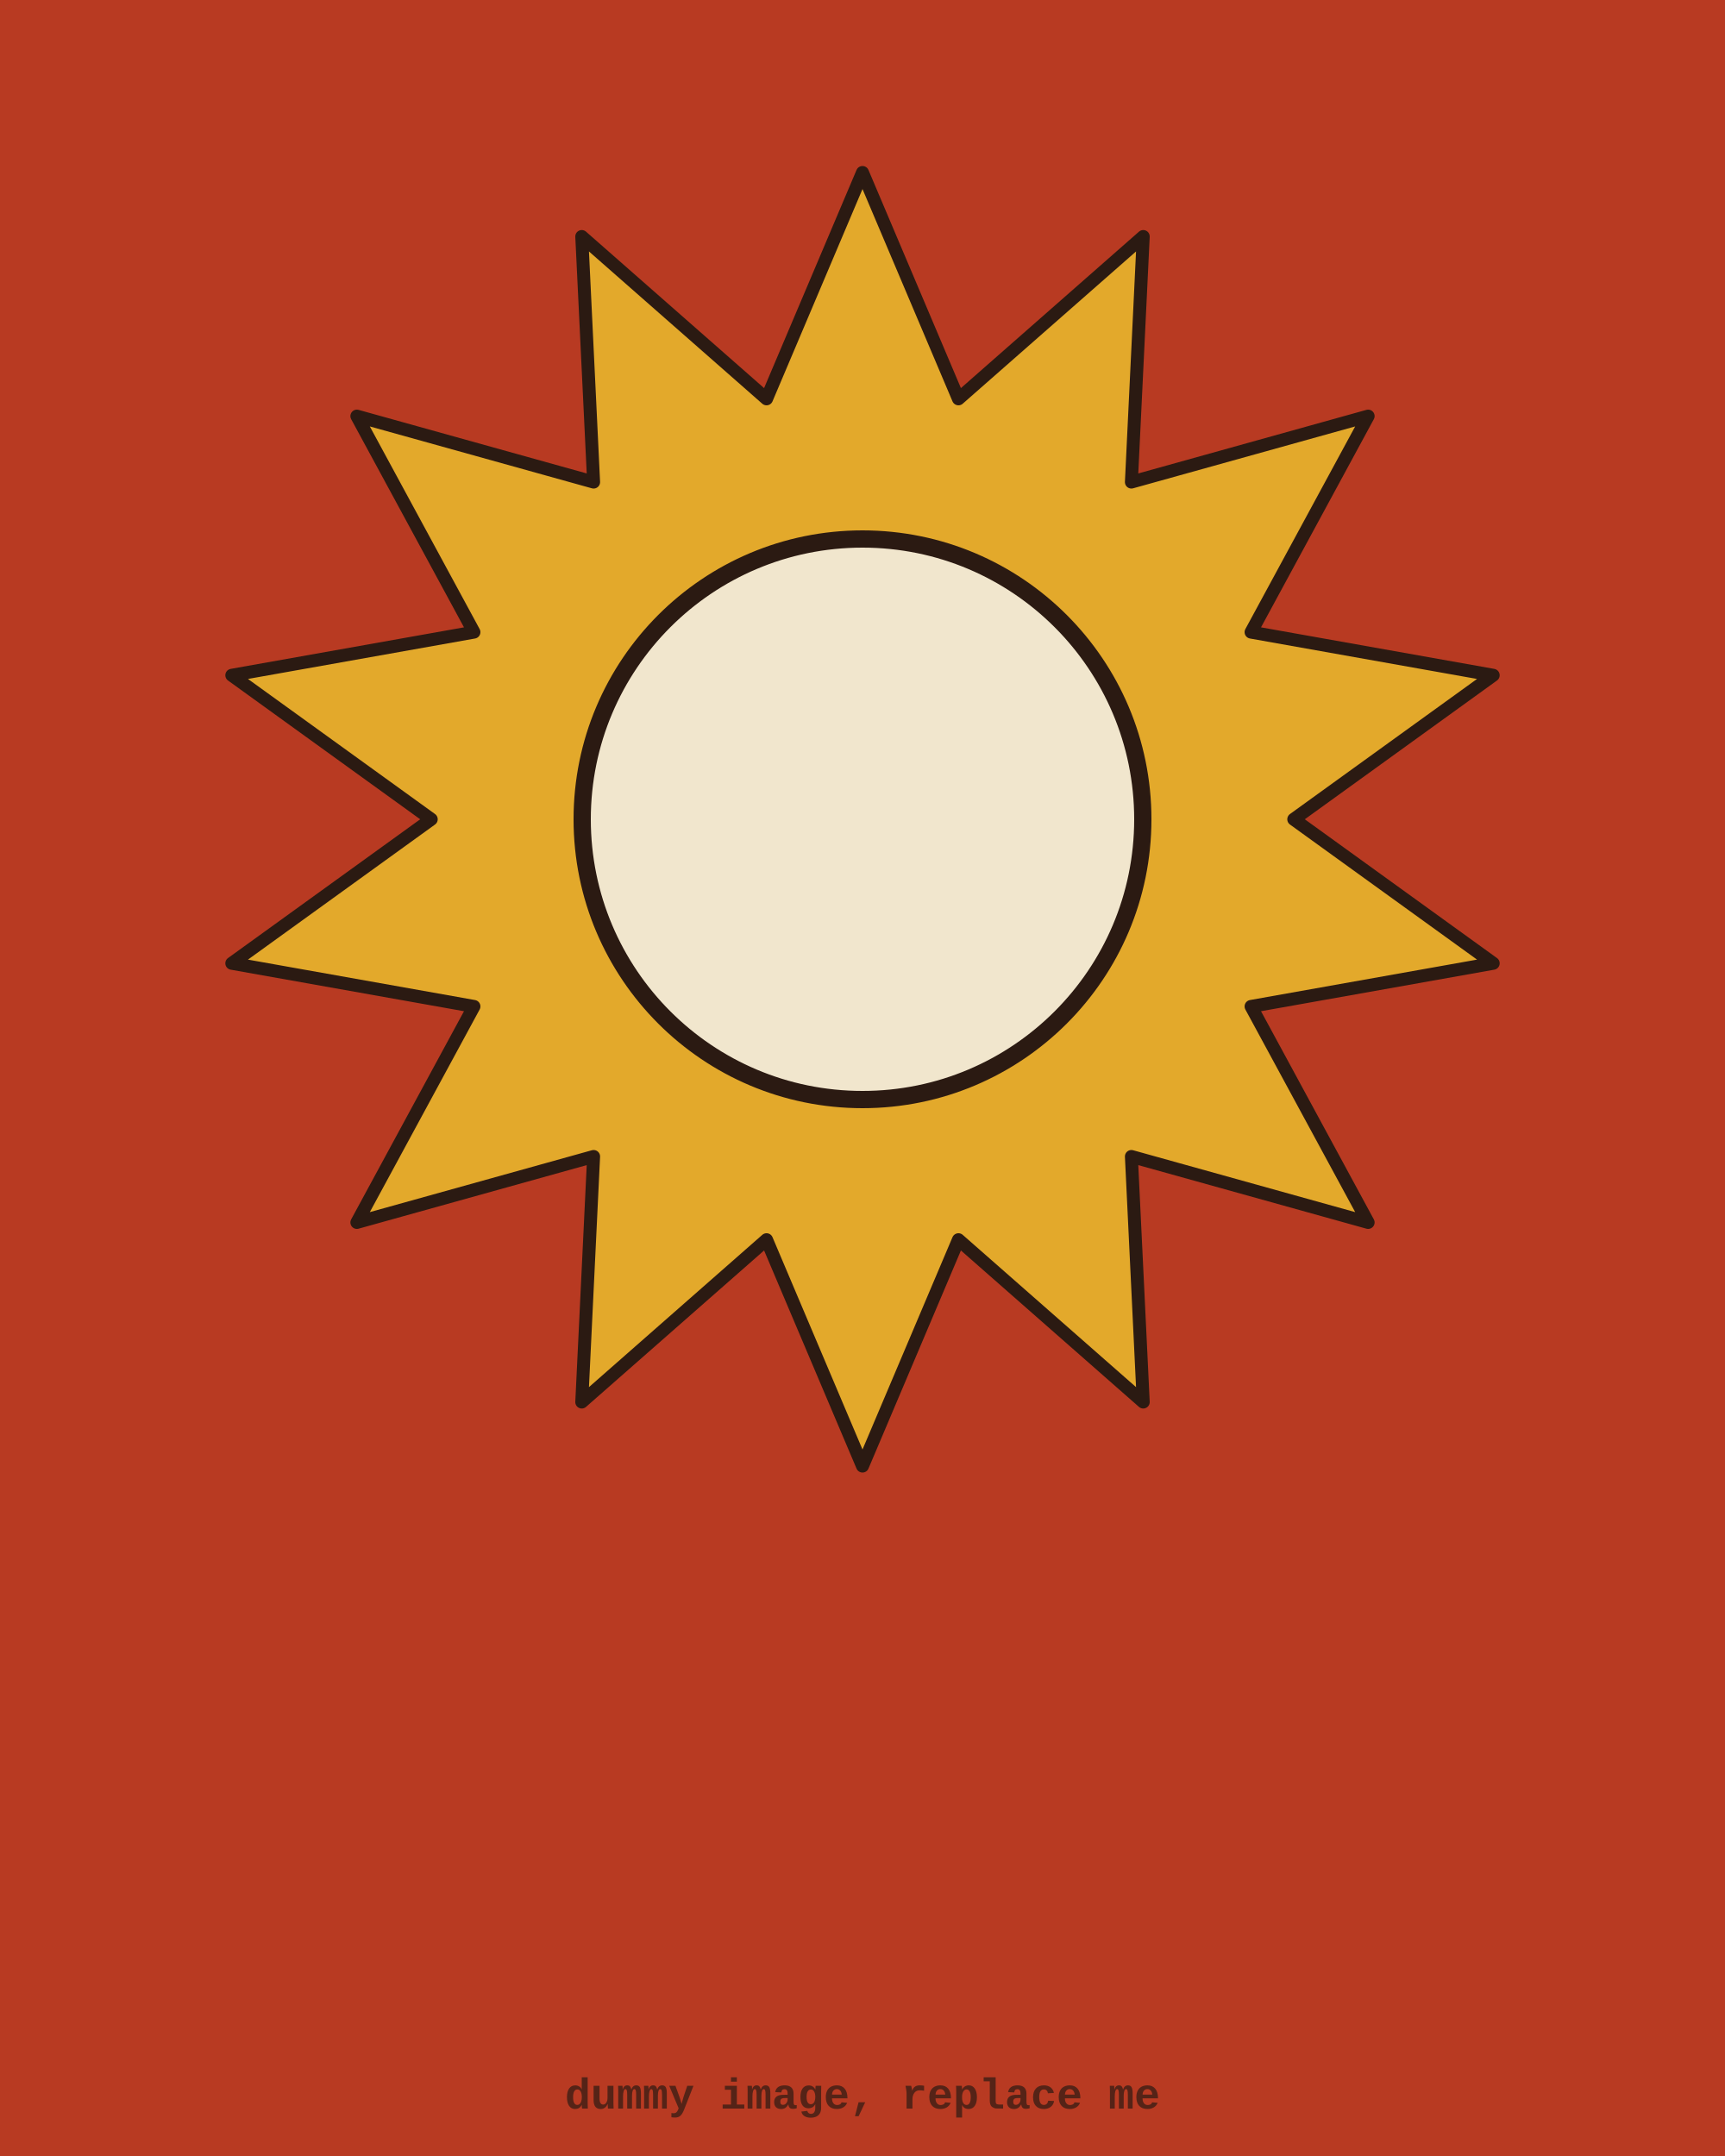
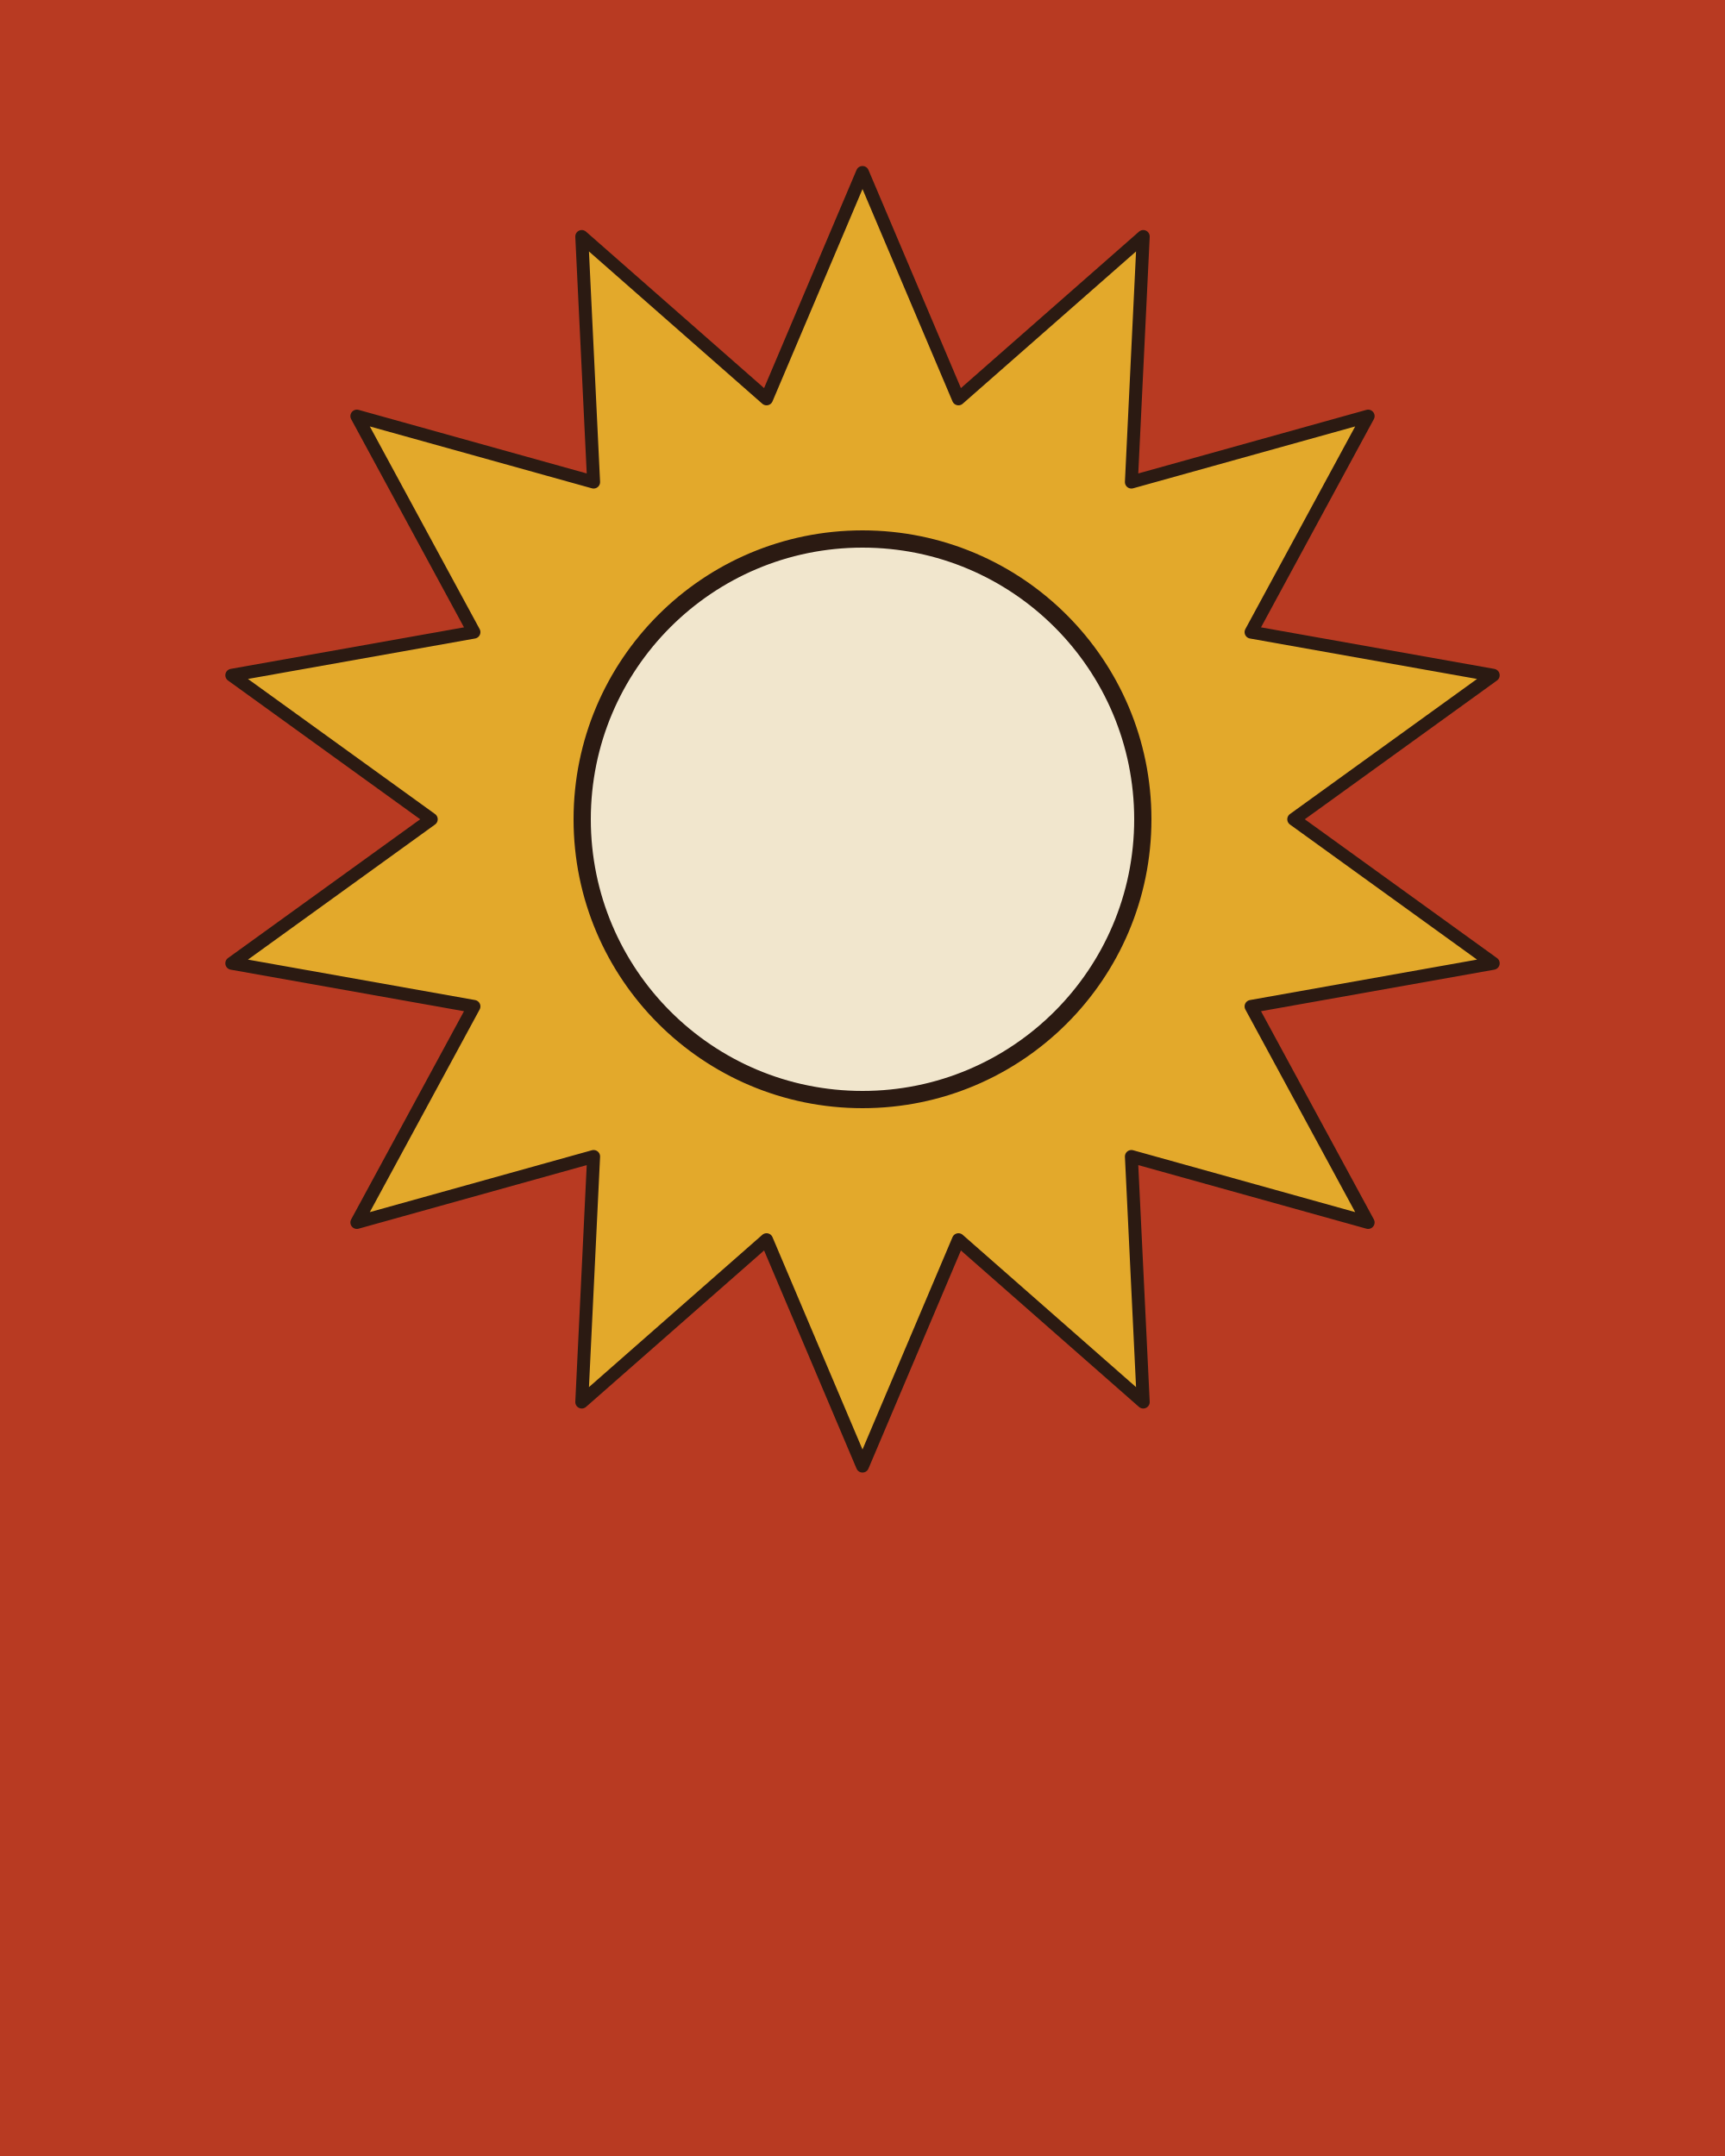
<svg xmlns="http://www.w3.org/2000/svg" viewBox="0 0 800 1000" width="800" height="1000" role="img" aria-label="Placeholder photo 4">
  <rect width="800" height="1000" fill="#b83a22" />
  <polygon points="400.0,80.0 444.5,185.0 530.2,109.7 524.7,223.6 634.5,193.0 580.2,293.2 692.5,313.2 600.0,380.0 692.5,446.8 580.2,466.8 634.5,567.0 524.7,536.4 530.2,650.3 444.5,575.0 400.0,680.0 355.5,575.0 269.8,650.3 275.3,536.4 165.5,567.0 219.8,466.8 107.5,446.8 200.0,380.0 107.5,313.2 219.8,293.2 165.5,193.0 275.3,223.6 269.8,109.7 355.5,185.0" fill="#e3a92b" stroke="#2b1a12" stroke-width="6" stroke-linejoin="round" />
  <circle cx="400" cy="380" r="130" fill="#f1e6cd" stroke="#2b1a12" stroke-width="8" />
-   <text x="400" y="978" text-anchor="middle" font-family="Courier New, monospace" font-weight="700" font-size="20" fill="#2b1a12" opacity=".7">dummy image, replace me</text>
</svg>
